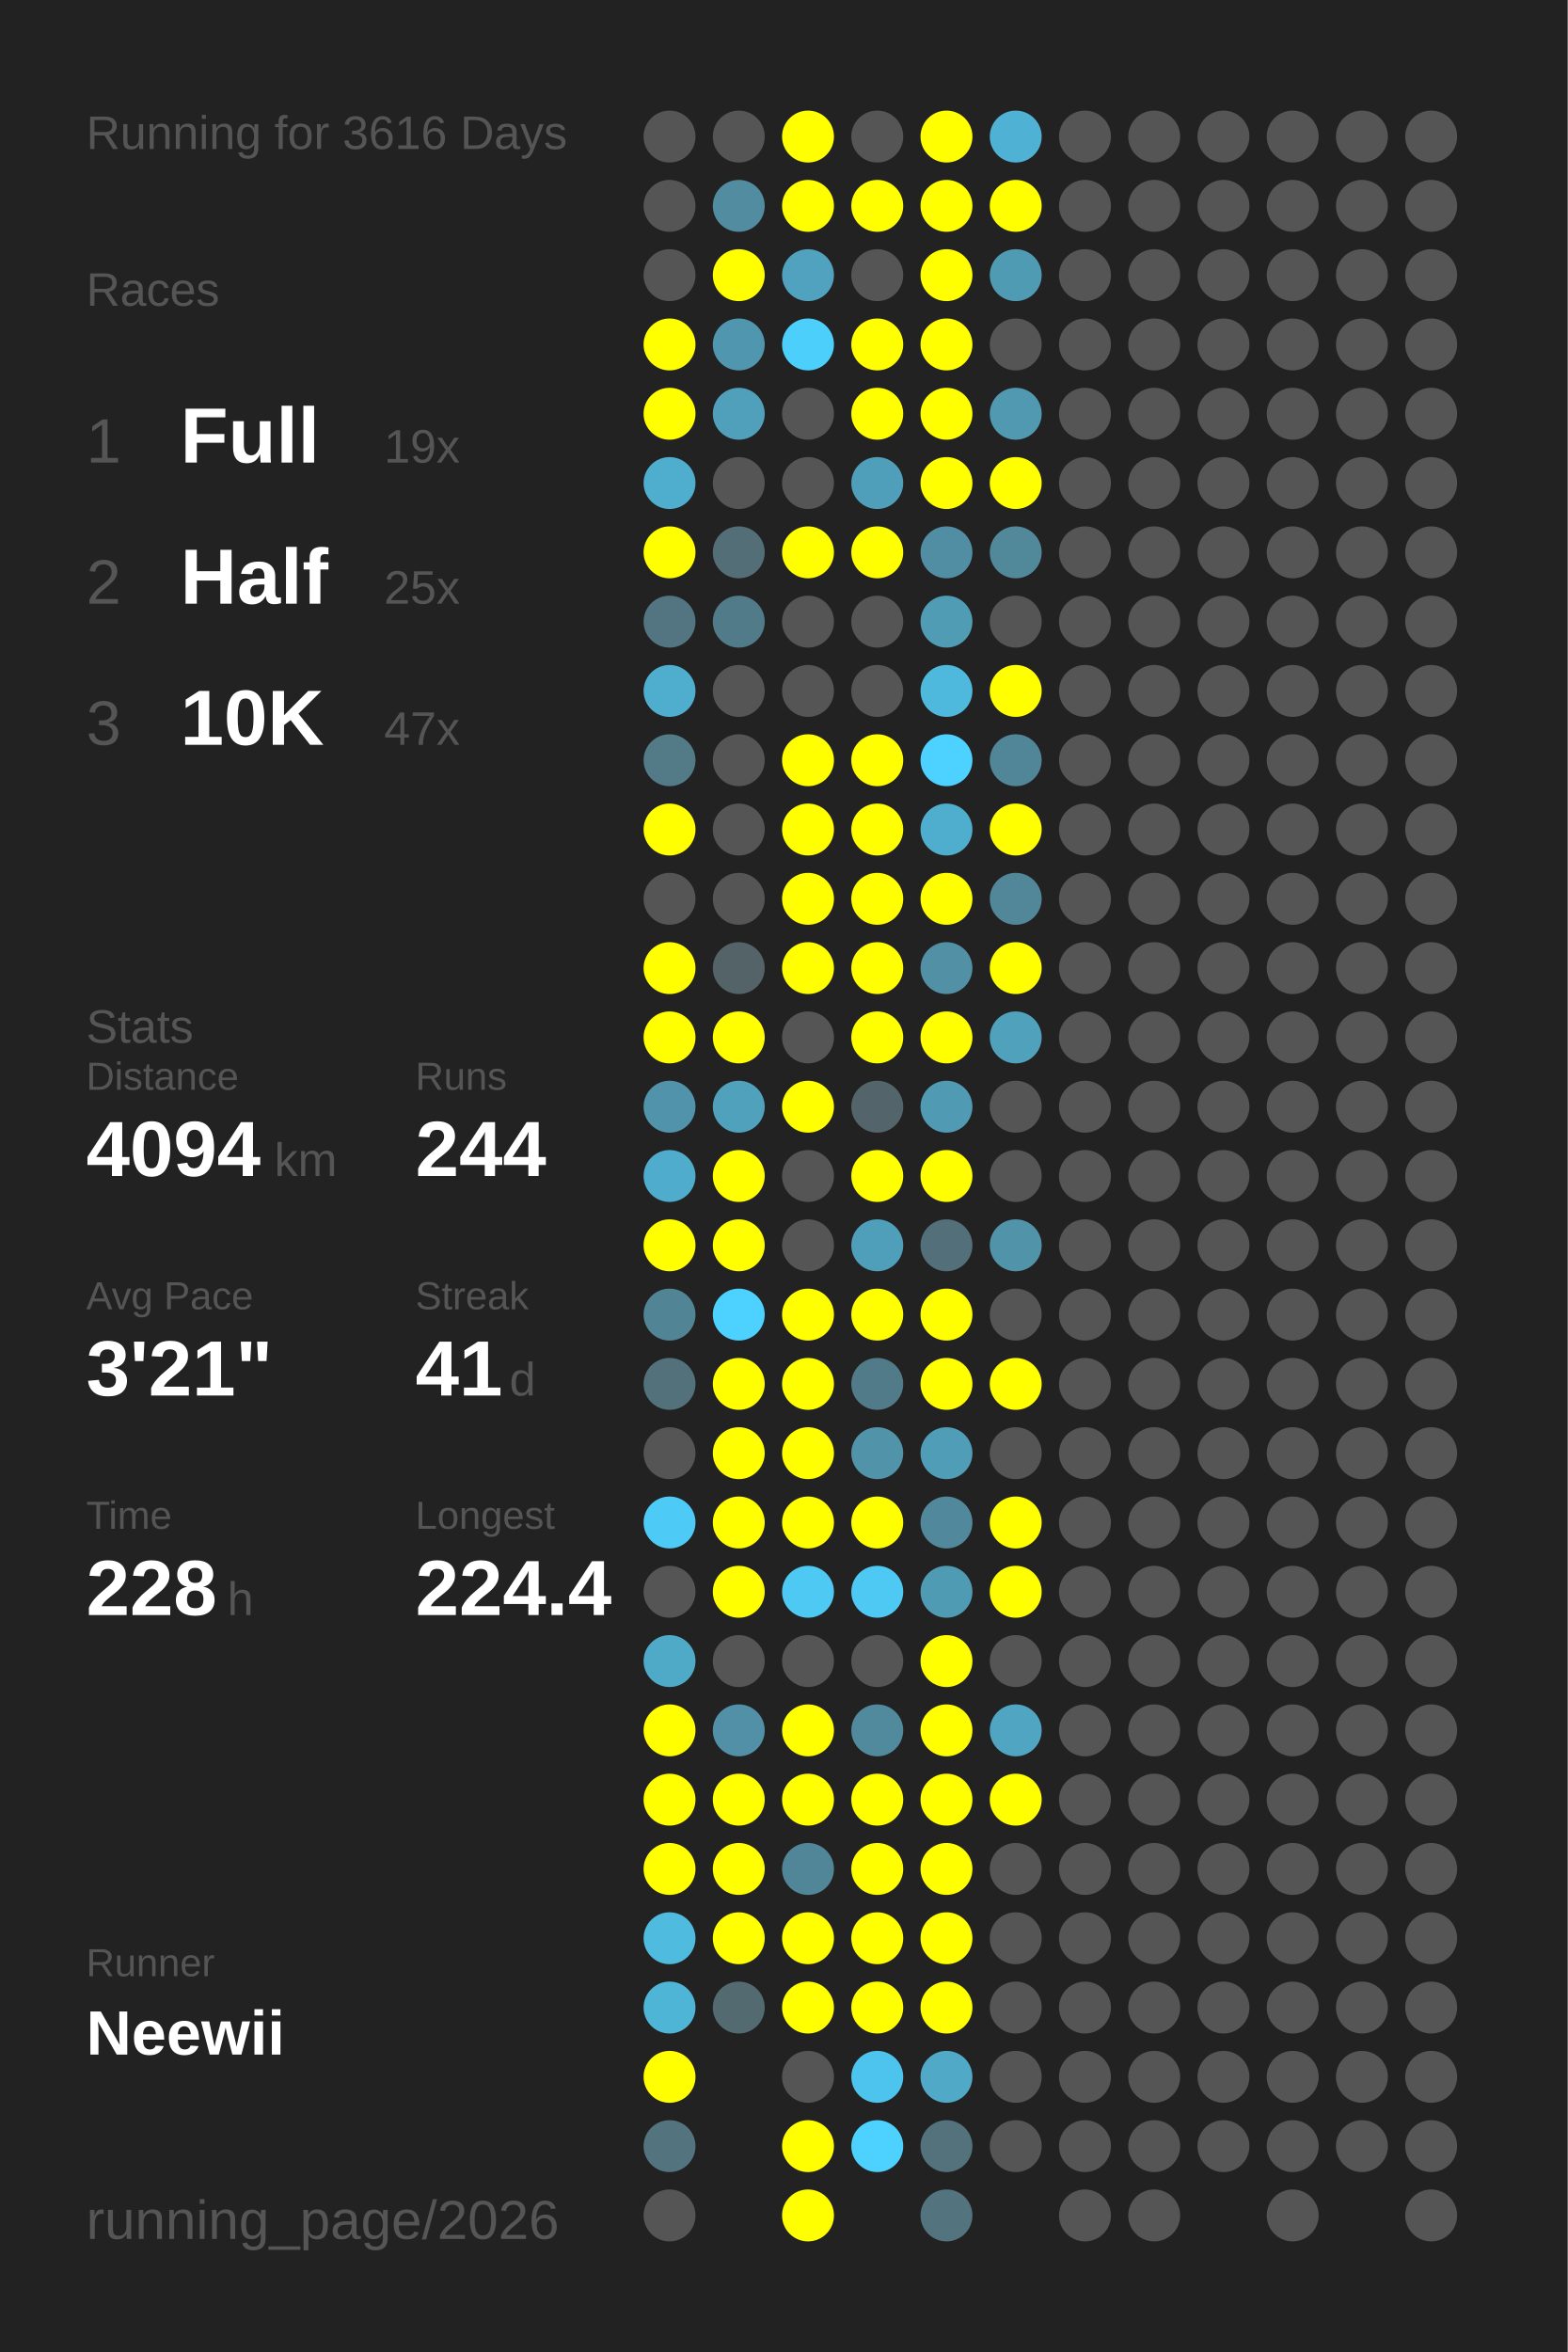
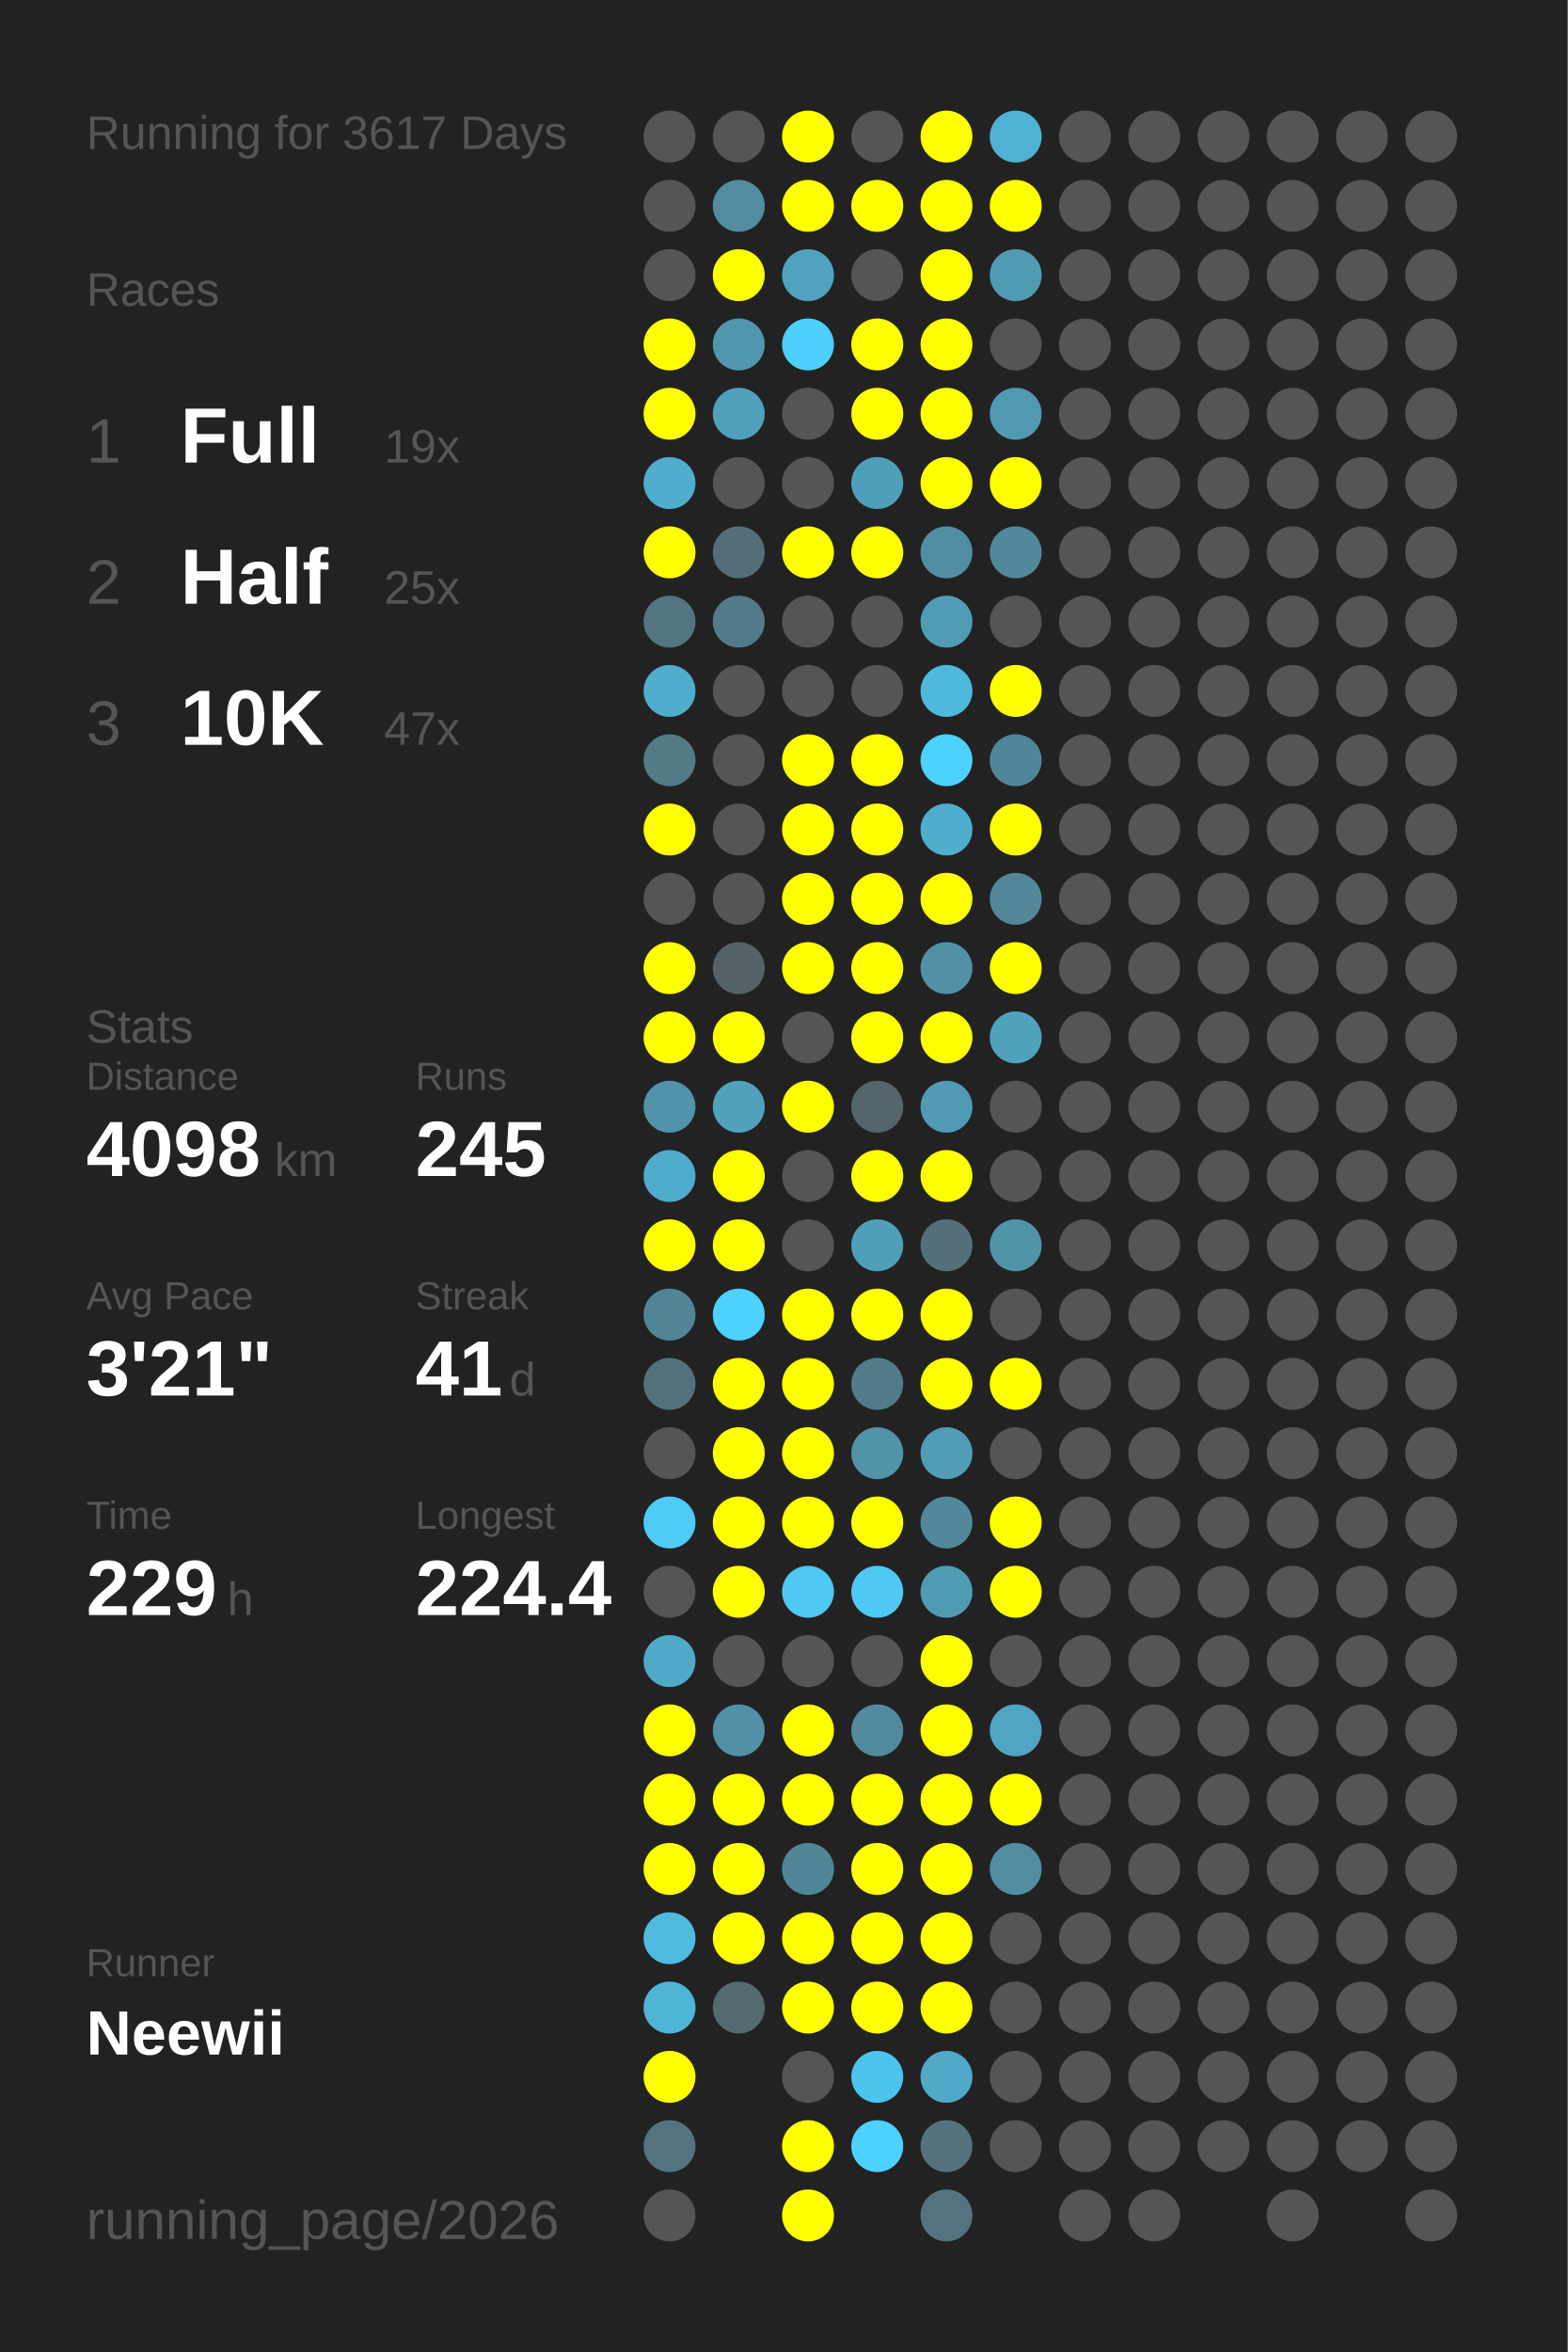
<svg xmlns="http://www.w3.org/2000/svg" baseProfile="full" height="300mm" version="1.1" viewBox="0,0,200,300" width="200mm">
  <defs />
  <rect fill="#222222" height="300" width="200" x="0" y="0" />
-   <text fill="#555555" style="font-size:6px; font-family:Arial;" x="11" y="19">Running for 3616 Days</text>
+   <text fill="#555555" style="font-size:6px; font-family:Arial;" x="11" y="19">Running for 3617 Days</text>
  <text fill="#555555" style="font-size:6px; font-family:Arial;" x="11" y="39">Races</text>
  <text fill="#555555" style="font-size:8px; font-family:Arial;" x="11" y="59">1</text>
  <text fill="#FFFFFF" style="font-size:10px; font-family:Arial; font-weight:bold;" x="23" y="59">Full</text>
  <text fill="#555555" style="font-size:6px; font-family:Arial;" x="49" y="59">19x</text>
  <text fill="#555555" style="font-size:8px; font-family:Arial;" x="11" y="77">2</text>
  <text fill="#FFFFFF" style="font-size:10px; font-family:Arial; font-weight:bold;" x="23" y="77">Half</text>
  <text fill="#555555" style="font-size:6px; font-family:Arial;" x="49" y="77">25x</text>
  <text fill="#555555" style="font-size:8px; font-family:Arial;" x="11" y="95">3</text>
  <text fill="#FFFFFF" style="font-size:10px; font-family:Arial; font-weight:bold;" x="23" y="95">10K</text>
  <text fill="#555555" style="font-size:6px; font-family:Arial;" x="49" y="95">47x</text>
  <text fill="#555555" style="font-size:6px; font-family:Arial;" x="11" y="133">Stats</text>
  <text fill="#555555" style="font-size:5px; font-family:Arial;" x="11" y="139">Distance</text>
-   <text fill="#FFFFFF" style="font-size:10px; font-family:Arial; font-weight:bold;" x="11" y="150">4094</text>
+   <text fill="#FFFFFF" style="font-size:10px; font-family:Arial; font-weight:bold;" x="11" y="150">4098</text>
  <text fill="#555555" style="font-size:6px; font-family:Arial;" x="35" y="150">km</text>
  <text fill="#555555" style="font-size:5px; font-family:Arial;" x="53" y="139">Runs</text>
-   <text fill="#FFFFFF" style="font-size:10px; font-family:Arial; font-weight:bold;" x="53" y="150">244</text>
+   <text fill="#FFFFFF" style="font-size:10px; font-family:Arial; font-weight:bold;" x="53" y="150">245</text>
  <text fill="#555555" style="font-size:5px; font-family:Arial;" x="11" y="167">Avg Pace</text>
  <text fill="#FFFFFF" style="font-size:10px; font-family:Arial; font-weight:bold;" x="11" y="178">3'21"</text>
  <text fill="#555555" style="font-size:5px; font-family:Arial;" x="53" y="167">Streak</text>
  <text fill="#FFFFFF" style="font-size:10px; font-family:Arial; font-weight:bold;" x="53" y="178">41</text>
  <text fill="#555555" style="font-size:6px; font-family:Arial;" x="65" y="178">d</text>
  <text fill="#555555" style="font-size:5px; font-family:Arial;" x="11" y="195">Time</text>
-   <text fill="#FFFFFF" style="font-size:10px; font-family:Arial; font-weight:bold;" x="11" y="206">228</text>
+   <text fill="#FFFFFF" style="font-size:10px; font-family:Arial; font-weight:bold;" x="11" y="206">229</text>
  <text fill="#555555" style="font-size:6px; font-family:Arial;" x="29" y="206">h</text>
  <text fill="#555555" style="font-size:5px; font-family:Arial;" x="53" y="195">Longest</text>
  <text fill="#FFFFFF" style="font-size:10px; font-family:Arial; font-weight:bold;" x="53" y="206">224.4</text>
  <text fill="#555555" style="font-size:5px; font-family:Arial;" x="11" y="252.065">Runner</text>
  <text fill="#FFFFFF" style="font-size:8px; font-family:Arial; font-weight:bold;" x="11" y="262.065">Neewii</text>
  <text fill="#555555" style="font-size:7px; font-family:Arial;" x="11" y="285.581">running_page/2026</text>
  <circle cx="85.417" cy="17.419" fill="#555555" r="3.312" />
  <circle cx="85.417" cy="26.258" fill="#555555" r="3.312" />
  <circle cx="85.417" cy="35.097" fill="#555555" r="3.312" />
  <circle cx="85.417" cy="43.935" fill="#FFFF00" r="3.312" />
  <circle cx="85.417" cy="52.774" fill="#FFFF00" r="3.312" />
  <circle cx="85.417" cy="61.613" fill="#4fadcd" r="3.312" />
  <circle cx="85.417" cy="70.452" fill="#FFFF00" r="3.312" />
  <circle cx="85.417" cy="79.29" fill="#527581" r="3.312" />
  <circle cx="85.417" cy="88.129" fill="#4fadcd" r="3.312" />
  <circle cx="85.417" cy="96.968" fill="#527a87" r="3.312" />
  <circle cx="85.417" cy="105.806" fill="#FFFF00" r="3.312" />
  <circle cx="85.417" cy="114.645" fill="#555555" r="3.312" />
  <circle cx="85.417" cy="123.484" fill="#FFFF00" r="3.312" />
  <circle cx="85.417" cy="132.323" fill="#FFFF00" r="3.312" />
  <circle cx="85.417" cy="141.161" fill="#5093aa" r="3.312" />
  <circle cx="85.417" cy="150" fill="#4faccc" r="3.312" />
  <circle cx="85.417" cy="158.839" fill="#FFFF00" r="3.312" />
  <circle cx="85.417" cy="167.677" fill="#518596" r="3.312" />
  <circle cx="85.417" cy="176.516" fill="#53717b" r="3.312" />
  <circle cx="85.417" cy="185.355" fill="#555555" r="3.312" />
  <circle cx="85.417" cy="194.194" fill="#4dcbf6" r="3.312" />
  <circle cx="85.417" cy="203.032" fill="#555555" r="3.312" />
  <circle cx="85.417" cy="211.871" fill="#4faac8" r="3.312" />
  <circle cx="85.417" cy="220.71" fill="#FFFF00" r="3.312" />
  <circle cx="85.417" cy="229.548" fill="#FFFF00" r="3.312" />
  <circle cx="85.417" cy="238.387" fill="#FFFF00" r="3.312" />
  <circle cx="85.417" cy="247.226" fill="#4ebbdf" r="3.312" />
  <circle cx="85.417" cy="256.065" fill="#4eb5d7" r="3.312" />
  <circle cx="85.417" cy="264.903" fill="#FFFF00" r="3.312" />
  <circle cx="85.417" cy="273.742" fill="#53737e" r="3.312" />
  <circle cx="85.417" cy="282.581" fill="#555555" r="3.312" />
  <circle cx="94.25" cy="17.419" fill="#555555" r="3.312" />
  <circle cx="94.25" cy="26.258" fill="#518ca0" r="3.312" />
  <circle cx="94.25" cy="35.097" fill="#FFFF00" r="3.312" />
  <circle cx="94.25" cy="43.935" fill="#5096ae" r="3.312" />
  <circle cx="94.25" cy="52.774" fill="#50a0bb" r="3.312" />
  <circle cx="94.25" cy="61.613" fill="#555555" r="3.312" />
  <circle cx="94.25" cy="70.452" fill="#536e77" r="3.312" />
  <circle cx="94.25" cy="79.29" fill="#527b89" r="3.312" />
  <circle cx="94.25" cy="88.129" fill="#555555" r="3.312" />
  <circle cx="94.25" cy="96.968" fill="#555555" r="3.312" />
  <circle cx="94.25" cy="105.806" fill="#555555" r="3.312" />
  <circle cx="94.25" cy="114.645" fill="#555555" r="3.312" />
  <circle cx="94.25" cy="123.484" fill="#546368" r="3.312" />
  <circle cx="94.25" cy="132.323" fill="#FFFF00" r="3.312" />
  <circle cx="94.25" cy="141.161" fill="#50a1bc" r="3.312" />
  <circle cx="94.25" cy="150" fill="#FFFF00" r="3.312" />
  <circle cx="94.25" cy="158.839" fill="#FFFF00" r="3.312" />
  <circle cx="94.25" cy="167.677" fill="#4dd1fe" r="3.312" />
  <circle cx="94.25" cy="176.516" fill="#FFFF00" r="3.312" />
  <circle cx="94.25" cy="185.355" fill="#FFFF00" r="3.312" />
  <circle cx="94.25" cy="194.194" fill="#FFFF00" r="3.312" />
  <circle cx="94.25" cy="203.032" fill="#FFFF00" r="3.312" />
  <circle cx="94.25" cy="211.871" fill="#555555" r="3.312" />
  <circle cx="94.25" cy="220.71" fill="#5190a6" r="3.312" />
  <circle cx="94.25" cy="229.548" fill="#FFFF00" r="3.312" />
  <circle cx="94.25" cy="238.387" fill="#FFFF00" r="3.312" />
  <circle cx="94.25" cy="247.226" fill="#FFFF00" r="3.312" />
  <circle cx="94.25" cy="256.065" fill="#536a71" r="3.312" />
  <circle cx="103.083" cy="17.419" fill="#FFFF00" r="3.312" />
  <circle cx="103.083" cy="26.258" fill="#FFFF00" r="3.312" />
  <circle cx="103.083" cy="35.097" fill="#50a2be" r="3.312" />
  <circle cx="103.083" cy="43.935" fill="#4dcffb" r="3.312" />
  <circle cx="103.083" cy="52.774" fill="#555555" r="3.312" />
  <circle cx="103.083" cy="61.613" fill="#555555" r="3.312" />
  <circle cx="103.083" cy="70.452" fill="#FFFF00" r="3.312" />
  <circle cx="103.083" cy="79.29" fill="#555555" r="3.312" />
  <circle cx="103.083" cy="88.129" fill="#555555" r="3.312" />
  <circle cx="103.083" cy="96.968" fill="#FFFF00" r="3.312" />
  <circle cx="103.083" cy="105.806" fill="#FFFF00" r="3.312" />
  <circle cx="103.083" cy="114.645" fill="#FFFF00" r="3.312" />
  <circle cx="103.083" cy="123.484" fill="#FFFF00" r="3.312" />
  <circle cx="103.083" cy="132.323" fill="#555555" r="3.312" />
  <circle cx="103.083" cy="141.161" fill="#FFFF00" r="3.312" />
  <circle cx="103.083" cy="150" fill="#555555" r="3.312" />
  <circle cx="103.083" cy="158.839" fill="#555555" r="3.312" />
  <circle cx="103.083" cy="167.677" fill="#FFFF00" r="3.312" />
  <circle cx="103.083" cy="176.516" fill="#FFFF00" r="3.312" />
  <circle cx="103.083" cy="185.355" fill="#FFFF00" r="3.312" />
  <circle cx="103.083" cy="194.194" fill="#FFFF00" r="3.312" />
  <circle cx="103.083" cy="203.032" fill="#4dc9f3" r="3.312" />
  <circle cx="103.083" cy="211.871" fill="#555555" r="3.312" />
  <circle cx="103.083" cy="220.71" fill="#FFFF00" r="3.312" />
  <circle cx="103.083" cy="229.548" fill="#FFFF00" r="3.312" />
  <circle cx="103.083" cy="238.387" fill="#518698" r="3.312" />
  <circle cx="103.083" cy="247.226" fill="#FFFF00" r="3.312" />
  <circle cx="103.083" cy="256.065" fill="#FFFF00" r="3.312" />
  <circle cx="103.083" cy="264.903" fill="#555555" r="3.312" />
  <circle cx="103.083" cy="273.742" fill="#FFFF00" r="3.312" />
  <circle cx="103.083" cy="282.581" fill="#FFFF00" r="3.312" />
  <circle cx="111.917" cy="17.419" fill="#555555" r="3.312" />
  <circle cx="111.917" cy="26.258" fill="#FFFF00" r="3.312" />
  <circle cx="111.917" cy="35.097" fill="#555555" r="3.312" />
  <circle cx="111.917" cy="43.935" fill="#FFFF00" r="3.312" />
  <circle cx="111.917" cy="52.774" fill="#FFFF00" r="3.312" />
  <circle cx="111.917" cy="61.613" fill="#509fba" r="3.312" />
  <circle cx="111.917" cy="70.452" fill="#FFFF00" r="3.312" />
  <circle cx="111.917" cy="79.29" fill="#555555" r="3.312" />
  <circle cx="111.917" cy="88.129" fill="#555555" r="3.312" />
  <circle cx="111.917" cy="96.968" fill="#FFFF00" r="3.312" />
  <circle cx="111.917" cy="105.806" fill="#FFFF00" r="3.312" />
  <circle cx="111.917" cy="114.645" fill="#FFFF00" r="3.312" />
  <circle cx="111.917" cy="123.484" fill="#FFFF00" r="3.312" />
  <circle cx="111.917" cy="132.323" fill="#FFFF00" r="3.312" />
  <circle cx="111.917" cy="141.161" fill="#53656b" r="3.312" />
  <circle cx="111.917" cy="150" fill="#FFFF00" r="3.312" />
  <circle cx="111.917" cy="158.839" fill="#509fba" r="3.312" />
  <circle cx="111.917" cy="167.677" fill="#FFFF00" r="3.312" />
  <circle cx="111.917" cy="176.516" fill="#527b89" r="3.312" />
  <circle cx="111.917" cy="185.355" fill="#5193a9" r="3.312" />
  <circle cx="111.917" cy="194.194" fill="#FFFF00" r="3.312" />
  <circle cx="111.917" cy="203.032" fill="#4dc9f3" r="3.312" />
  <circle cx="111.917" cy="211.871" fill="#555555" r="3.312" />
  <circle cx="111.917" cy="220.71" fill="#518a9d" r="3.312" />
  <circle cx="111.917" cy="229.548" fill="#FFFF00" r="3.312" />
  <circle cx="111.917" cy="238.387" fill="#FFFF00" r="3.312" />
  <circle cx="111.917" cy="247.226" fill="#FFFF00" r="3.312" />
  <circle cx="111.917" cy="256.065" fill="#FFFF00" r="3.312" />
  <circle cx="111.917" cy="264.903" fill="#4dc4ed" r="3.312" />
  <circle cx="111.917" cy="273.742" fill="#4dd1fe" r="3.312" />
  <circle cx="120.75" cy="17.419" fill="#FFFF00" r="3.312" />
  <circle cx="120.75" cy="26.258" fill="#FFFF00" r="3.312" />
  <circle cx="120.75" cy="35.097" fill="#FFFF00" r="3.312" />
  <circle cx="120.75" cy="43.935" fill="#FFFF00" r="3.312" />
  <circle cx="120.75" cy="52.774" fill="#FFFF00" r="3.312" />
  <circle cx="120.75" cy="61.613" fill="#FFFF00" r="3.312" />
  <circle cx="120.75" cy="70.452" fill="#518ea3" r="3.312" />
  <circle cx="120.75" cy="79.29" fill="#509cb5" r="3.312" />
  <circle cx="120.75" cy="88.129" fill="#4eb9dd" r="3.312" />
  <circle cx="120.75" cy="96.968" fill="#4dd1fe" r="3.312" />
  <circle cx="120.75" cy="105.806" fill="#4fadcd" r="3.312" />
  <circle cx="120.75" cy="114.645" fill="#FFFF00" r="3.312" />
  <circle cx="120.75" cy="123.484" fill="#5190a5" r="3.312" />
  <circle cx="120.75" cy="132.323" fill="#FFFF00" r="3.312" />
  <circle cx="120.75" cy="141.161" fill="#509ab4" r="3.312" />
  <circle cx="120.75" cy="150" fill="#FFFF00" r="3.312" />
  <circle cx="120.75" cy="158.839" fill="#536f79" r="3.312" />
  <circle cx="120.75" cy="167.677" fill="#FFFF00" r="3.312" />
  <circle cx="120.75" cy="176.516" fill="#FFFF00" r="3.312" />
  <circle cx="120.75" cy="185.355" fill="#509db8" r="3.312" />
  <circle cx="120.75" cy="194.194" fill="#51889b" r="3.312" />
  <circle cx="120.75" cy="203.032" fill="#509bb4" r="3.312" />
  <circle cx="120.75" cy="211.871" fill="#FFFF00" r="3.312" />
  <circle cx="120.75" cy="220.71" fill="#FFFF00" r="3.312" />
  <circle cx="120.75" cy="229.548" fill="#FFFF00" r="3.312" />
  <circle cx="120.75" cy="238.387" fill="#FFFF00" r="3.312" />
  <circle cx="120.75" cy="247.226" fill="#FFFF00" r="3.312" />
  <circle cx="120.75" cy="256.065" fill="#FFFF00" r="3.312" />
  <circle cx="120.75" cy="264.903" fill="#4fa9c7" r="3.312" />
  <circle cx="120.75" cy="273.742" fill="#53727c" r="3.312" />
  <circle cx="120.75" cy="282.581" fill="#53737f" r="3.312" />
  <circle cx="129.583" cy="17.419" fill="#4fb2d4" r="3.312" />
  <circle cx="129.583" cy="26.258" fill="#FFFF00" r="3.312" />
  <circle cx="129.583" cy="35.097" fill="#509bb4" r="3.312" />
  <circle cx="129.583" cy="43.935" fill="#555555" r="3.312" />
  <circle cx="129.583" cy="52.774" fill="#5099b1" r="3.312" />
  <circle cx="129.583" cy="61.613" fill="#FFFF00" r="3.312" />
  <circle cx="129.583" cy="70.452" fill="#51899b" r="3.312" />
  <circle cx="129.583" cy="79.29" fill="#555555" r="3.312" />
  <circle cx="129.583" cy="88.129" fill="#FFFF00" r="3.312" />
  <circle cx="129.583" cy="96.968" fill="#518698" r="3.312" />
  <circle cx="129.583" cy="105.806" fill="#FFFF00" r="3.312" />
  <circle cx="129.583" cy="114.645" fill="#518799" r="3.312" />
  <circle cx="129.583" cy="123.484" fill="#FFFF00" r="3.312" />
  <circle cx="129.583" cy="132.323" fill="#50a1bc" r="3.312" />
  <circle cx="129.583" cy="141.161" fill="#555555" r="3.312" />
  <circle cx="129.583" cy="150" fill="#555555" r="3.312" />
  <circle cx="129.583" cy="158.839" fill="#5193a9" r="3.312" />
  <circle cx="129.583" cy="167.677" fill="#555555" r="3.312" />
  <circle cx="129.583" cy="176.516" fill="#FFFF00" r="3.312" />
  <circle cx="129.583" cy="185.355" fill="#555555" r="3.312" />
  <circle cx="129.583" cy="194.194" fill="#FFFF00" r="3.312" />
  <circle cx="129.583" cy="203.032" fill="#FFFF00" r="3.312" />
  <circle cx="129.583" cy="211.871" fill="#555555" r="3.312" />
  <circle cx="129.583" cy="220.71" fill="#4fa5c2" r="3.312" />
  <circle cx="129.583" cy="229.548" fill="#FFFF00" r="3.312" />
-   <circle cx="129.583" cy="238.387" fill="#555555" r="3.312" />
+   <circle cx="129.583" cy="238.387" fill="#518ca0" r="3.312" />
  <circle cx="129.583" cy="247.226" fill="#555555" r="3.312" />
  <circle cx="129.583" cy="256.065" fill="#555555" r="3.312" />
  <circle cx="129.583" cy="264.903" fill="#555555" r="3.312" />
  <circle cx="129.583" cy="273.742" fill="#555555" r="3.312" />
  <circle cx="138.417" cy="17.419" fill="#555555" r="3.312" />
  <circle cx="138.417" cy="26.258" fill="#555555" r="3.312" />
  <circle cx="138.417" cy="35.097" fill="#555555" r="3.312" />
  <circle cx="138.417" cy="43.935" fill="#555555" r="3.312" />
  <circle cx="138.417" cy="52.774" fill="#555555" r="3.312" />
  <circle cx="138.417" cy="61.613" fill="#555555" r="3.312" />
  <circle cx="138.417" cy="70.452" fill="#555555" r="3.312" />
  <circle cx="138.417" cy="79.29" fill="#555555" r="3.312" />
  <circle cx="138.417" cy="88.129" fill="#555555" r="3.312" />
  <circle cx="138.417" cy="96.968" fill="#555555" r="3.312" />
  <circle cx="138.417" cy="105.806" fill="#555555" r="3.312" />
  <circle cx="138.417" cy="114.645" fill="#555555" r="3.312" />
  <circle cx="138.417" cy="123.484" fill="#555555" r="3.312" />
  <circle cx="138.417" cy="132.323" fill="#555555" r="3.312" />
  <circle cx="138.417" cy="141.161" fill="#555555" r="3.312" />
  <circle cx="138.417" cy="150" fill="#555555" r="3.312" />
  <circle cx="138.417" cy="158.839" fill="#555555" r="3.312" />
  <circle cx="138.417" cy="167.677" fill="#555555" r="3.312" />
  <circle cx="138.417" cy="176.516" fill="#555555" r="3.312" />
  <circle cx="138.417" cy="185.355" fill="#555555" r="3.312" />
  <circle cx="138.417" cy="194.194" fill="#555555" r="3.312" />
  <circle cx="138.417" cy="203.032" fill="#555555" r="3.312" />
  <circle cx="138.417" cy="211.871" fill="#555555" r="3.312" />
  <circle cx="138.417" cy="220.71" fill="#555555" r="3.312" />
  <circle cx="138.417" cy="229.548" fill="#555555" r="3.312" />
  <circle cx="138.417" cy="238.387" fill="#555555" r="3.312" />
  <circle cx="138.417" cy="247.226" fill="#555555" r="3.312" />
  <circle cx="138.417" cy="256.065" fill="#555555" r="3.312" />
  <circle cx="138.417" cy="264.903" fill="#555555" r="3.312" />
  <circle cx="138.417" cy="273.742" fill="#555555" r="3.312" />
  <circle cx="138.417" cy="282.581" fill="#555555" r="3.312" />
  <circle cx="147.25" cy="17.419" fill="#555555" r="3.312" />
  <circle cx="147.25" cy="26.258" fill="#555555" r="3.312" />
  <circle cx="147.25" cy="35.097" fill="#555555" r="3.312" />
  <circle cx="147.25" cy="43.935" fill="#555555" r="3.312" />
  <circle cx="147.25" cy="52.774" fill="#555555" r="3.312" />
  <circle cx="147.25" cy="61.613" fill="#555555" r="3.312" />
  <circle cx="147.25" cy="70.452" fill="#555555" r="3.312" />
  <circle cx="147.25" cy="79.29" fill="#555555" r="3.312" />
  <circle cx="147.25" cy="88.129" fill="#555555" r="3.312" />
  <circle cx="147.25" cy="96.968" fill="#555555" r="3.312" />
  <circle cx="147.25" cy="105.806" fill="#555555" r="3.312" />
  <circle cx="147.25" cy="114.645" fill="#555555" r="3.312" />
  <circle cx="147.25" cy="123.484" fill="#555555" r="3.312" />
  <circle cx="147.25" cy="132.323" fill="#555555" r="3.312" />
  <circle cx="147.25" cy="141.161" fill="#555555" r="3.312" />
  <circle cx="147.25" cy="150" fill="#555555" r="3.312" />
  <circle cx="147.25" cy="158.839" fill="#555555" r="3.312" />
  <circle cx="147.25" cy="167.677" fill="#555555" r="3.312" />
  <circle cx="147.25" cy="176.516" fill="#555555" r="3.312" />
  <circle cx="147.25" cy="185.355" fill="#555555" r="3.312" />
  <circle cx="147.25" cy="194.194" fill="#555555" r="3.312" />
  <circle cx="147.25" cy="203.032" fill="#555555" r="3.312" />
  <circle cx="147.25" cy="211.871" fill="#555555" r="3.312" />
  <circle cx="147.25" cy="220.71" fill="#555555" r="3.312" />
  <circle cx="147.25" cy="229.548" fill="#555555" r="3.312" />
  <circle cx="147.25" cy="238.387" fill="#555555" r="3.312" />
  <circle cx="147.25" cy="247.226" fill="#555555" r="3.312" />
  <circle cx="147.25" cy="256.065" fill="#555555" r="3.312" />
  <circle cx="147.25" cy="264.903" fill="#555555" r="3.312" />
  <circle cx="147.25" cy="273.742" fill="#555555" r="3.312" />
  <circle cx="147.25" cy="282.581" fill="#555555" r="3.312" />
  <circle cx="156.083" cy="17.419" fill="#555555" r="3.312" />
  <circle cx="156.083" cy="26.258" fill="#555555" r="3.312" />
  <circle cx="156.083" cy="35.097" fill="#555555" r="3.312" />
  <circle cx="156.083" cy="43.935" fill="#555555" r="3.312" />
  <circle cx="156.083" cy="52.774" fill="#555555" r="3.312" />
  <circle cx="156.083" cy="61.613" fill="#555555" r="3.312" />
  <circle cx="156.083" cy="70.452" fill="#555555" r="3.312" />
  <circle cx="156.083" cy="79.29" fill="#555555" r="3.312" />
  <circle cx="156.083" cy="88.129" fill="#555555" r="3.312" />
  <circle cx="156.083" cy="96.968" fill="#555555" r="3.312" />
  <circle cx="156.083" cy="105.806" fill="#555555" r="3.312" />
  <circle cx="156.083" cy="114.645" fill="#555555" r="3.312" />
  <circle cx="156.083" cy="123.484" fill="#555555" r="3.312" />
  <circle cx="156.083" cy="132.323" fill="#555555" r="3.312" />
  <circle cx="156.083" cy="141.161" fill="#555555" r="3.312" />
  <circle cx="156.083" cy="150" fill="#555555" r="3.312" />
  <circle cx="156.083" cy="158.839" fill="#555555" r="3.312" />
  <circle cx="156.083" cy="167.677" fill="#555555" r="3.312" />
  <circle cx="156.083" cy="176.516" fill="#555555" r="3.312" />
  <circle cx="156.083" cy="185.355" fill="#555555" r="3.312" />
  <circle cx="156.083" cy="194.194" fill="#555555" r="3.312" />
  <circle cx="156.083" cy="203.032" fill="#555555" r="3.312" />
  <circle cx="156.083" cy="211.871" fill="#555555" r="3.312" />
  <circle cx="156.083" cy="220.71" fill="#555555" r="3.312" />
  <circle cx="156.083" cy="229.548" fill="#555555" r="3.312" />
  <circle cx="156.083" cy="238.387" fill="#555555" r="3.312" />
  <circle cx="156.083" cy="247.226" fill="#555555" r="3.312" />
  <circle cx="156.083" cy="256.065" fill="#555555" r="3.312" />
  <circle cx="156.083" cy="264.903" fill="#555555" r="3.312" />
  <circle cx="156.083" cy="273.742" fill="#555555" r="3.312" />
  <circle cx="164.917" cy="17.419" fill="#555555" r="3.312" />
  <circle cx="164.917" cy="26.258" fill="#555555" r="3.312" />
  <circle cx="164.917" cy="35.097" fill="#555555" r="3.312" />
  <circle cx="164.917" cy="43.935" fill="#555555" r="3.312" />
  <circle cx="164.917" cy="52.774" fill="#555555" r="3.312" />
  <circle cx="164.917" cy="61.613" fill="#555555" r="3.312" />
  <circle cx="164.917" cy="70.452" fill="#555555" r="3.312" />
  <circle cx="164.917" cy="79.29" fill="#555555" r="3.312" />
  <circle cx="164.917" cy="88.129" fill="#555555" r="3.312" />
  <circle cx="164.917" cy="96.968" fill="#555555" r="3.312" />
  <circle cx="164.917" cy="105.806" fill="#555555" r="3.312" />
  <circle cx="164.917" cy="114.645" fill="#555555" r="3.312" />
  <circle cx="164.917" cy="123.484" fill="#555555" r="3.312" />
  <circle cx="164.917" cy="132.323" fill="#555555" r="3.312" />
  <circle cx="164.917" cy="141.161" fill="#555555" r="3.312" />
  <circle cx="164.917" cy="150" fill="#555555" r="3.312" />
  <circle cx="164.917" cy="158.839" fill="#555555" r="3.312" />
  <circle cx="164.917" cy="167.677" fill="#555555" r="3.312" />
  <circle cx="164.917" cy="176.516" fill="#555555" r="3.312" />
  <circle cx="164.917" cy="185.355" fill="#555555" r="3.312" />
  <circle cx="164.917" cy="194.194" fill="#555555" r="3.312" />
  <circle cx="164.917" cy="203.032" fill="#555555" r="3.312" />
  <circle cx="164.917" cy="211.871" fill="#555555" r="3.312" />
  <circle cx="164.917" cy="220.71" fill="#555555" r="3.312" />
  <circle cx="164.917" cy="229.548" fill="#555555" r="3.312" />
  <circle cx="164.917" cy="238.387" fill="#555555" r="3.312" />
  <circle cx="164.917" cy="247.226" fill="#555555" r="3.312" />
  <circle cx="164.917" cy="256.065" fill="#555555" r="3.312" />
  <circle cx="164.917" cy="264.903" fill="#555555" r="3.312" />
  <circle cx="164.917" cy="273.742" fill="#555555" r="3.312" />
  <circle cx="164.917" cy="282.581" fill="#555555" r="3.312" />
  <circle cx="173.75" cy="17.419" fill="#555555" r="3.312" />
  <circle cx="173.75" cy="26.258" fill="#555555" r="3.312" />
  <circle cx="173.75" cy="35.097" fill="#555555" r="3.312" />
  <circle cx="173.75" cy="43.935" fill="#555555" r="3.312" />
  <circle cx="173.75" cy="52.774" fill="#555555" r="3.312" />
  <circle cx="173.75" cy="61.613" fill="#555555" r="3.312" />
  <circle cx="173.75" cy="70.452" fill="#555555" r="3.312" />
  <circle cx="173.75" cy="79.29" fill="#555555" r="3.312" />
  <circle cx="173.75" cy="88.129" fill="#555555" r="3.312" />
  <circle cx="173.75" cy="96.968" fill="#555555" r="3.312" />
  <circle cx="173.75" cy="105.806" fill="#555555" r="3.312" />
  <circle cx="173.75" cy="114.645" fill="#555555" r="3.312" />
  <circle cx="173.75" cy="123.484" fill="#555555" r="3.312" />
  <circle cx="173.75" cy="132.323" fill="#555555" r="3.312" />
  <circle cx="173.75" cy="141.161" fill="#555555" r="3.312" />
  <circle cx="173.75" cy="150" fill="#555555" r="3.312" />
  <circle cx="173.75" cy="158.839" fill="#555555" r="3.312" />
  <circle cx="173.75" cy="167.677" fill="#555555" r="3.312" />
  <circle cx="173.75" cy="176.516" fill="#555555" r="3.312" />
  <circle cx="173.75" cy="185.355" fill="#555555" r="3.312" />
  <circle cx="173.75" cy="194.194" fill="#555555" r="3.312" />
  <circle cx="173.75" cy="203.032" fill="#555555" r="3.312" />
  <circle cx="173.75" cy="211.871" fill="#555555" r="3.312" />
  <circle cx="173.75" cy="220.71" fill="#555555" r="3.312" />
  <circle cx="173.75" cy="229.548" fill="#555555" r="3.312" />
  <circle cx="173.75" cy="238.387" fill="#555555" r="3.312" />
  <circle cx="173.75" cy="247.226" fill="#555555" r="3.312" />
  <circle cx="173.75" cy="256.065" fill="#555555" r="3.312" />
  <circle cx="173.75" cy="264.903" fill="#555555" r="3.312" />
  <circle cx="173.75" cy="273.742" fill="#555555" r="3.312" />
  <circle cx="182.583" cy="17.419" fill="#555555" r="3.312" />
  <circle cx="182.583" cy="26.258" fill="#555555" r="3.312" />
  <circle cx="182.583" cy="35.097" fill="#555555" r="3.312" />
  <circle cx="182.583" cy="43.935" fill="#555555" r="3.312" />
  <circle cx="182.583" cy="52.774" fill="#555555" r="3.312" />
  <circle cx="182.583" cy="61.613" fill="#555555" r="3.312" />
  <circle cx="182.583" cy="70.452" fill="#555555" r="3.312" />
  <circle cx="182.583" cy="79.29" fill="#555555" r="3.312" />
  <circle cx="182.583" cy="88.129" fill="#555555" r="3.312" />
  <circle cx="182.583" cy="96.968" fill="#555555" r="3.312" />
  <circle cx="182.583" cy="105.806" fill="#555555" r="3.312" />
  <circle cx="182.583" cy="114.645" fill="#555555" r="3.312" />
  <circle cx="182.583" cy="123.484" fill="#555555" r="3.312" />
  <circle cx="182.583" cy="132.323" fill="#555555" r="3.312" />
  <circle cx="182.583" cy="141.161" fill="#555555" r="3.312" />
  <circle cx="182.583" cy="150" fill="#555555" r="3.312" />
  <circle cx="182.583" cy="158.839" fill="#555555" r="3.312" />
  <circle cx="182.583" cy="167.677" fill="#555555" r="3.312" />
  <circle cx="182.583" cy="176.516" fill="#555555" r="3.312" />
  <circle cx="182.583" cy="185.355" fill="#555555" r="3.312" />
  <circle cx="182.583" cy="194.194" fill="#555555" r="3.312" />
  <circle cx="182.583" cy="203.032" fill="#555555" r="3.312" />
  <circle cx="182.583" cy="211.871" fill="#555555" r="3.312" />
  <circle cx="182.583" cy="220.71" fill="#555555" r="3.312" />
  <circle cx="182.583" cy="229.548" fill="#555555" r="3.312" />
  <circle cx="182.583" cy="238.387" fill="#555555" r="3.312" />
  <circle cx="182.583" cy="247.226" fill="#555555" r="3.312" />
  <circle cx="182.583" cy="256.065" fill="#555555" r="3.312" />
  <circle cx="182.583" cy="264.903" fill="#555555" r="3.312" />
  <circle cx="182.583" cy="273.742" fill="#555555" r="3.312" />
  <circle cx="182.583" cy="282.581" fill="#555555" r="3.312" />
</svg>
